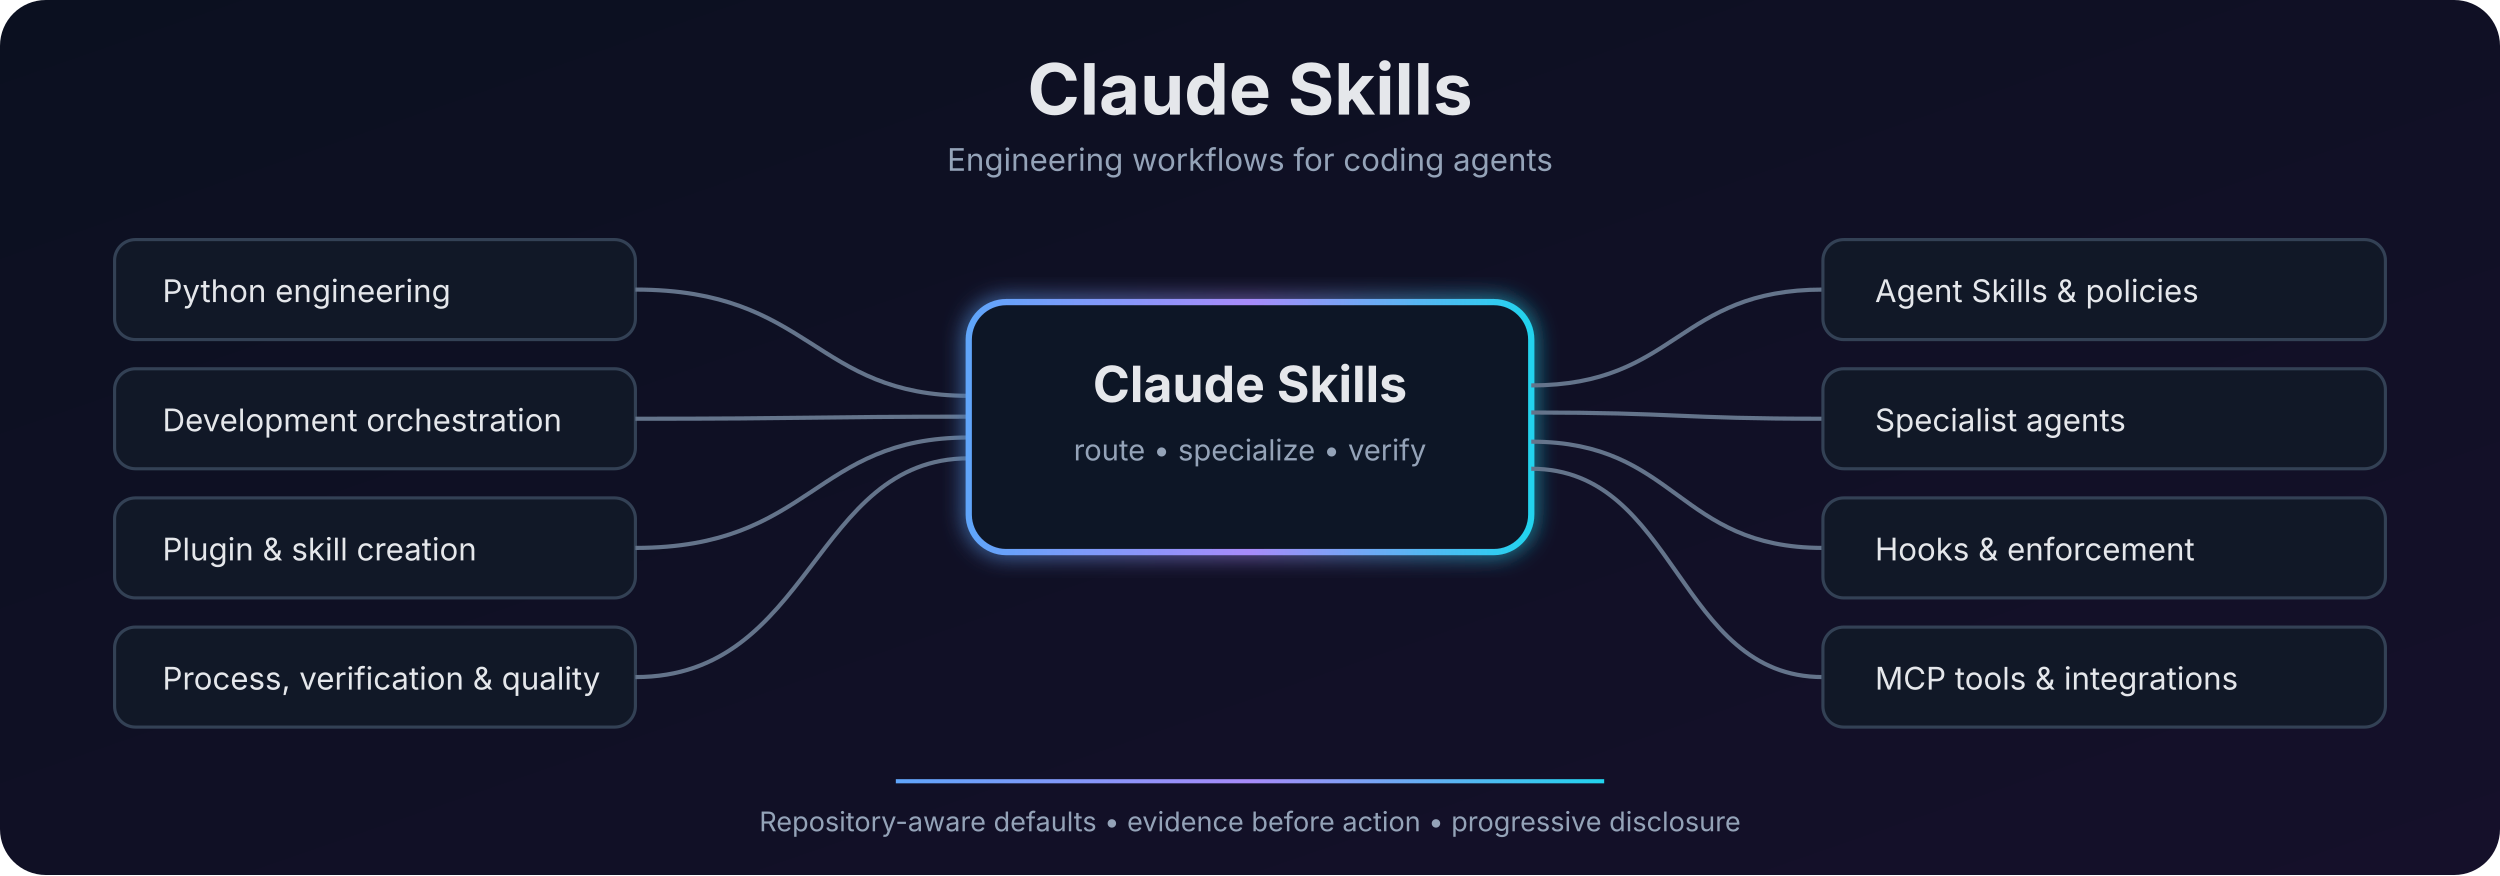
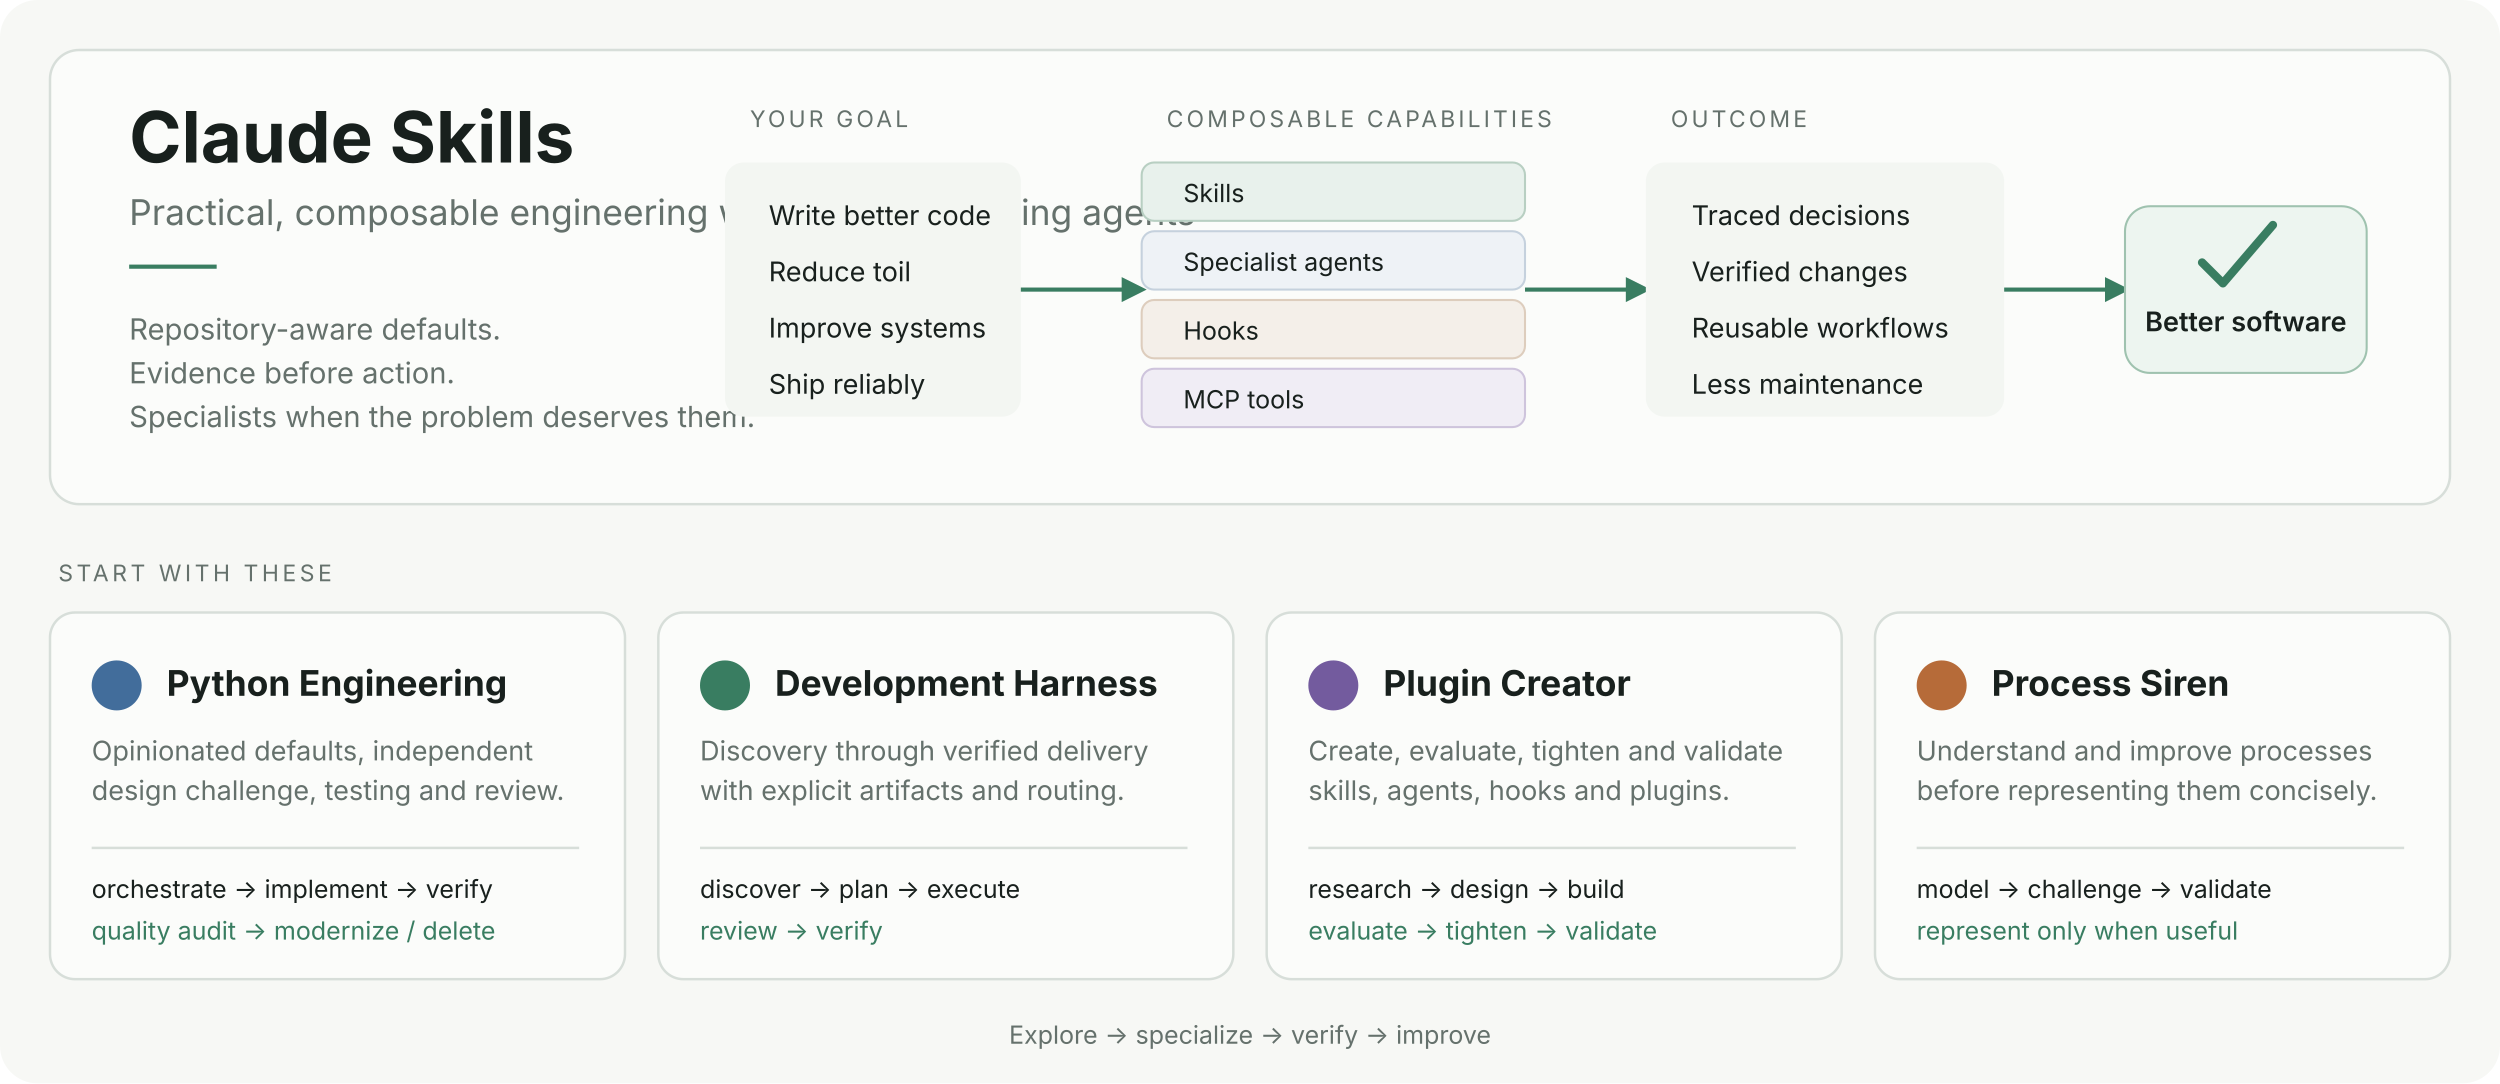
- <svg xmlns="http://www.w3.org/2000/svg" width="1200" height="420" viewBox="0 0 1200 420" role="img" aria-labelledby="title desc">
+ <svg xmlns="http://www.w3.org/2000/svg" width="1200" height="520" viewBox="0 0 1200 520" role="img" aria-labelledby="title desc">
  <defs>
-     <linearGradient id="bg" x1="0" y1="0" x2="1" y2="1">
-       <stop stop-color="#0b1020" />
-       <stop offset="1" stop-color="#15102a" />
-     </linearGradient>
-     <linearGradient id="accent" x1="0" y1="0" x2="1" y2="0">
-       <stop stop-color="#60a5fa" />
-       <stop offset=".5" stop-color="#a78bfa" />
-       <stop offset="1" stop-color="#22d3ee" />
-     </linearGradient>
-     <filter id="glow">
-       <feGaussianBlur stdDeviation="5" result="b" />
-       <feMerge>
-         <feMergeNode in="b" />
-         <feMergeNode in="SourceGraphic" />
-       </feMerge>
-     </filter>
    <style>
-     .t{font-family:ui-sans-serif,system-ui,-apple-system,BlinkMacSystemFont,"Segoe UI",sans-serif;fill:#e5e7eb}
-     .muted{fill:#94a3b8}.box{fill:#111827;stroke:#334155;stroke-width:1.5}.line{fill:none;stroke:#64748b;stroke-width:2}
+     .sans{font-family:Inter,ui-sans-serif,system-ui,-apple-system,BlinkMacSystemFont,"Segoe UI",sans-serif}
+     .ink{fill:#18201d}.muted{fill:#65716c}.hair{stroke:#d7ded9;stroke-width:1.2;fill:none}
+     .card{fill:#fbfcfa;stroke:#d7ded9;stroke-width:1.2}.soft{fill:#f3f6f2}
+     .accent{fill:#397d61}.accentLine{stroke:#397d61;stroke-width:2;fill:none}
+     .blue{fill:#426d9b}.orange{fill:#b66b39}.violet{fill:#735b9e}
  </style>
+     <marker id="arrow" viewBox="0 0 10 10" refX="8" refY="5" markerWidth="6" markerHeight="6" orient="auto-start-reverse">
+       <path d="M 0 0 L 10 5 L 0 10 z" fill="#397d61" />
+     </marker>
  </defs>
-   <rect width="1200" height="420" rx="22" fill="url(#bg)" />
-   <text x="600" y="55" text-anchor="middle" class="t" font-size="34" font-weight="700">Claude Skills</text>
-   <text x="600" y="82" text-anchor="middle" class="t muted" font-size="15">Engineering workflows for coding agents</text>
-   <g class="t" font-size="15">
-     <rect class="box" x="55" y="115" width="250" height="48" rx="10" />
-     <text x="78" y="145">Python engineering</text>
-     <rect class="box" x="55" y="177" width="250" height="48" rx="10" />
-     <text x="78" y="207">Development orchestration</text>
-     <rect class="box" x="55" y="239" width="250" height="48" rx="10" />
-     <text x="78" y="269">Plugin &amp; skill creation</text>
-     <rect class="box" x="55" y="301" width="250" height="48" rx="10" />
-     <text x="78" y="331">Process, verification &amp; quality</text>
-     <path class="line" d="M305 139 C390 139 390 190 465 190" />
-     <path class="line" d="M305 201 C390 201 390 200 465 200" />
-     <path class="line" d="M305 263 C390 263 390 210 465 210" />
-     <path class="line" d="M305 325 C390 325 390 220 465 220" />
-     <rect x="465" y="145" width="270" height="120" rx="18" fill="#101827" stroke="url(#accent)" stroke-width="3" filter="url(#glow)" />
-     <text x="600" y="193" text-anchor="middle" font-size="24" font-weight="700">Claude Skills</text>
-     <text x="600" y="221" text-anchor="middle" class="muted" font-size="14">route • specialize • verify</text>
-     <path class="line" d="M735 185 C805 185 805 139 875 139" />
-     <path class="line" d="M735 198 C805 198 805 201 875 201" />
-     <path class="line" d="M735 212 C805 212 805 263 875 263" />
-     <path class="line" d="M735 225 C805 225 805 325 875 325" />
-     <rect class="box" x="875" y="115" width="270" height="48" rx="10" />
-     <text x="900" y="145">Agent Skills &amp; policies</text>
-     <rect class="box" x="875" y="177" width="270" height="48" rx="10" />
-     <text x="900" y="207">Specialist agents</text>
-     <rect class="box" x="875" y="239" width="270" height="48" rx="10" />
-     <text x="900" y="269">Hooks &amp; enforcement</text>
-     <rect class="box" x="875" y="301" width="270" height="48" rx="10" />
-     <text x="900" y="331">MCP tools &amp; integrations</text>
+   <rect width="1200" height="520" rx="18" fill="#f7f8f5" />
+   <rect x="24" y="24" width="1152" height="218" rx="14" class="card" />
+   <g class="sans">
+     <text x="62" y="78" class="ink" font-size="34" font-weight="700">Claude Skills</text>
+     <text x="62" y="108" class="muted" font-size="17">Practical, composable engineering workflows for coding agents</text>
+     <line x1="62" y1="128" x2="104" y2="128" class="accentLine" />
+     <text x="62" y="163" class="muted" font-size="14">Repository-aware defaults.</text>
+     <text x="62" y="184" class="muted" font-size="14">Evidence before action.</text>
+     <text x="62" y="205" class="muted" font-size="14">Specialists when the problem deserves them.</text>
+     <text x="360" y="61" class="muted" font-size="11" letter-spacing="1.5">YOUR GOAL</text>
+     <rect x="348" y="78" width="142" height="122" rx="9" class="soft" />
+     <text x="369" y="108" class="ink" font-size="13">Write better code</text>
+     <text x="369" y="135" class="ink" font-size="13">Reduce toil</text>
+     <text x="369" y="162" class="ink" font-size="13">Improve systems</text>
+     <text x="369" y="189" class="ink" font-size="13">Ship reliably</text>
+     <path d="M490 139 C525 139 528 139 548 139" class="accentLine" marker-end="url(#arrow)" />
+     <text x="560" y="61" class="muted" font-size="11" letter-spacing="1.5">COMPOSABLE CAPABILITIES</text>
+     <rect x="548" y="78" width="184" height="28" rx="6" fill="#e8f1ec" stroke="#b8cfc2" />
+     <text x="568" y="97" class="ink" font-size="12">Skills</text>
+     <rect x="548" y="111" width="184" height="28" rx="6" fill="#eef2f6" stroke="#c5d1dd" />
+     <text x="568" y="130" class="ink" font-size="12">Specialist agents</text>
+     <rect x="548" y="144" width="184" height="28" rx="6" fill="#f4efe9" stroke="#ddcdbd" />
+     <text x="568" y="163" class="ink" font-size="12">Hooks</text>
+     <rect x="548" y="177" width="184" height="28" rx="6" fill="#f0edf5" stroke="#cec4dc" />
+     <text x="568" y="196" class="ink" font-size="12">MCP tools</text>
+     <path d="M732 139 C767 139 770 139 790 139" class="accentLine" marker-end="url(#arrow)" />
+     <text x="802" y="61" class="muted" font-size="11" letter-spacing="1.5">OUTCOME</text>
+     <rect x="790" y="78" width="172" height="122" rx="9" class="soft" />
+     <text x="812" y="108" class="ink" font-size="13">Traced decisions</text>
+     <text x="812" y="135" class="ink" font-size="13">Verified changes</text>
+     <text x="812" y="162" class="ink" font-size="13">Reusable workflows</text>
+     <text x="812" y="189" class="ink" font-size="13">Less maintenance</text>
+     <path d="M962 139 C997 139 1000 139 1020 139" class="accentLine" marker-end="url(#arrow)" />
+     <rect x="1020" y="99" width="116" height="80" rx="12" fill="#edf5f0" stroke="#9fc2af" />
+     <path d="M1057 126 l10 10 24-28" fill="none" stroke="#397d61" stroke-width="4" stroke-linecap="round" stroke-linejoin="round" />
+     <text x="1078" y="159" text-anchor="middle" class="ink" font-size="13" font-weight="600">Better software</text>
  </g>
-   <rect x="430" y="374" width="340" height="2" fill="url(#accent)" />
-   <text x="600" y="399" text-anchor="middle" class="t muted" font-size="13">Repository-aware defaults • evidence before action • progressive disclosure</text>
+   <g class="sans">
+     <text x="28" y="279" class="muted" font-size="11" letter-spacing="1.7">START WITH THESE</text>
+     <rect x="24" y="294" width="276" height="176" rx="12" class="card" />
+     <circle cx="56" cy="329" r="12" class="blue" />
+     <text x="80" y="334" class="ink" font-size="17" font-weight="650">Python Engineering</text>
+     <text x="44" y="365" class="muted" font-size="13">Opinionated defaults, independent</text>
+     <text x="44" y="384" class="muted" font-size="13">design challenge, testing and review.</text>
+     <line x1="44" y1="407" x2="278" y2="407" class="hair" />
+     <text x="44" y="431" class="ink" font-size="12">orchestrate → implement → verify</text>
+     <text x="44" y="451" class="accent" font-size="12">quality audit → modernize / delete</text>
+     <rect x="316" y="294" width="276" height="176" rx="12" class="card" />
+     <circle cx="348" cy="329" r="12" class="accent" />
+     <text x="372" y="334" class="ink" font-size="17" font-weight="650">Development Harness</text>
+     <text x="336" y="365" class="muted" font-size="13">Discovery through verified delivery</text>
+     <text x="336" y="384" class="muted" font-size="13">with explicit artifacts and routing.</text>
+     <line x1="336" y1="407" x2="570" y2="407" class="hair" />
+     <text x="336" y="431" class="ink" font-size="12">discover → plan → execute</text>
+     <text x="336" y="451" class="accent" font-size="12">review → verify</text>
+     <rect x="608" y="294" width="276" height="176" rx="12" class="card" />
+     <circle cx="640" cy="329" r="12" class="violet" />
+     <text x="664" y="334" class="ink" font-size="17" font-weight="650">Plugin Creator</text>
+     <text x="628" y="365" class="muted" font-size="13">Create, evaluate, tighten and validate</text>
+     <text x="628" y="384" class="muted" font-size="13">skills, agents, hooks and plugins.</text>
+     <line x1="628" y1="407" x2="862" y2="407" class="hair" />
+     <text x="628" y="431" class="ink" font-size="12">research → design → build</text>
+     <text x="628" y="451" class="accent" font-size="12">evaluate → tighten → validate</text>
+     <rect x="900" y="294" width="276" height="176" rx="12" class="card" />
+     <circle cx="932" cy="329" r="12" class="orange" />
+     <text x="956" y="334" class="ink" font-size="17" font-weight="650">Process Siren</text>
+     <text x="920" y="365" class="muted" font-size="13">Understand and improve processes</text>
+     <text x="920" y="384" class="muted" font-size="13">before representing them concisely.</text>
+     <line x1="920" y1="407" x2="1154" y2="407" class="hair" />
+     <text x="920" y="431" class="ink" font-size="12">model → challenge → validate</text>
+     <text x="920" y="451" class="accent" font-size="12">represent only when useful</text>
+     <text x="600" y="501" text-anchor="middle" class="muted" font-size="12">Explore → specialize → verify → improve</text>
+   </g>
</svg>
